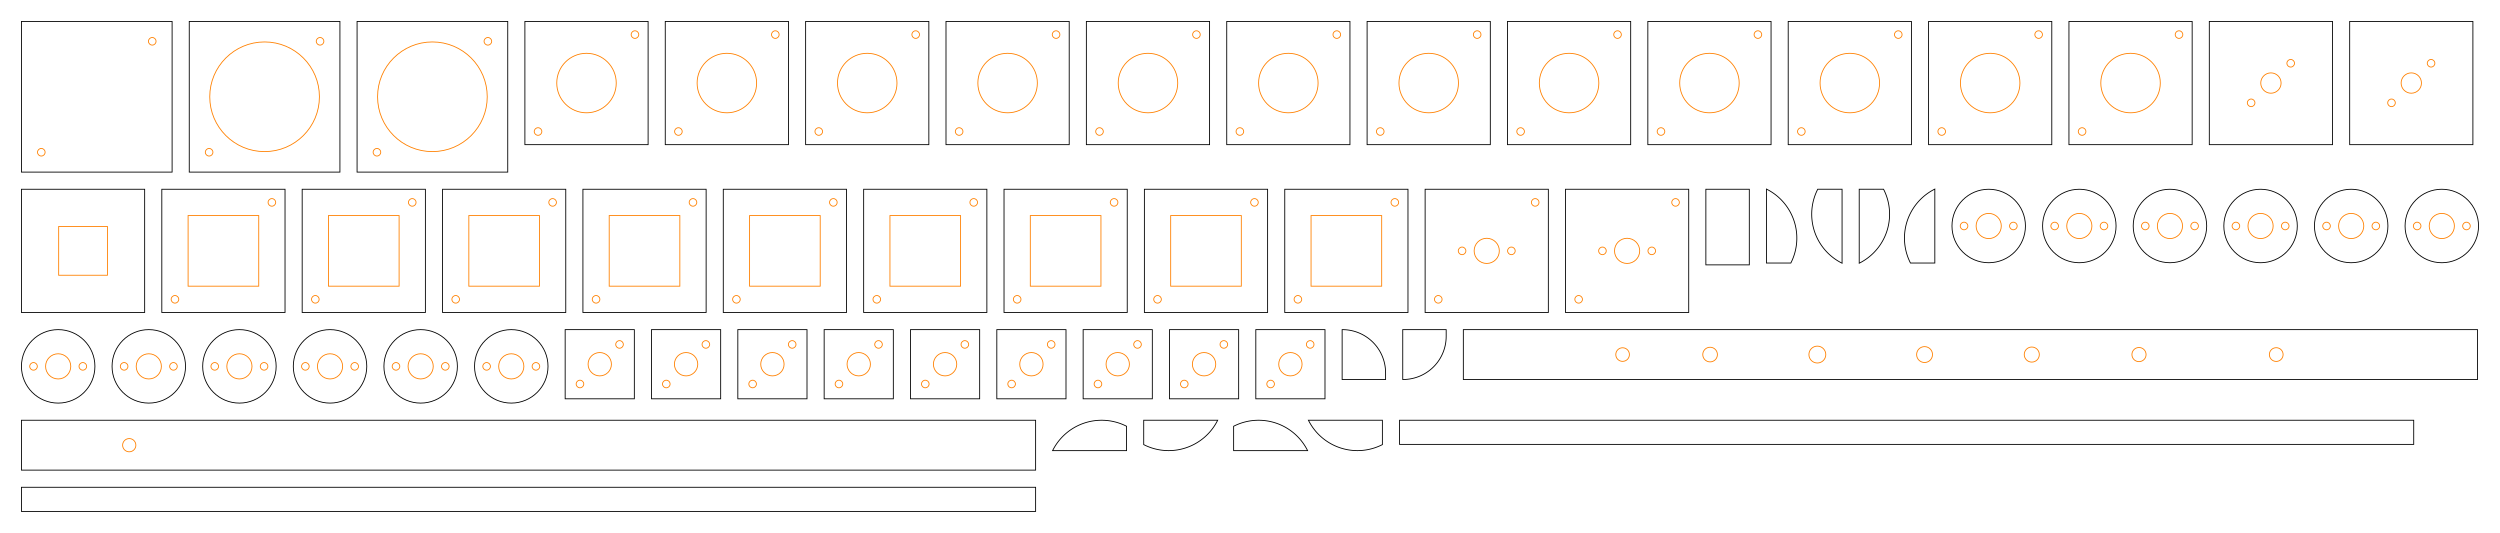
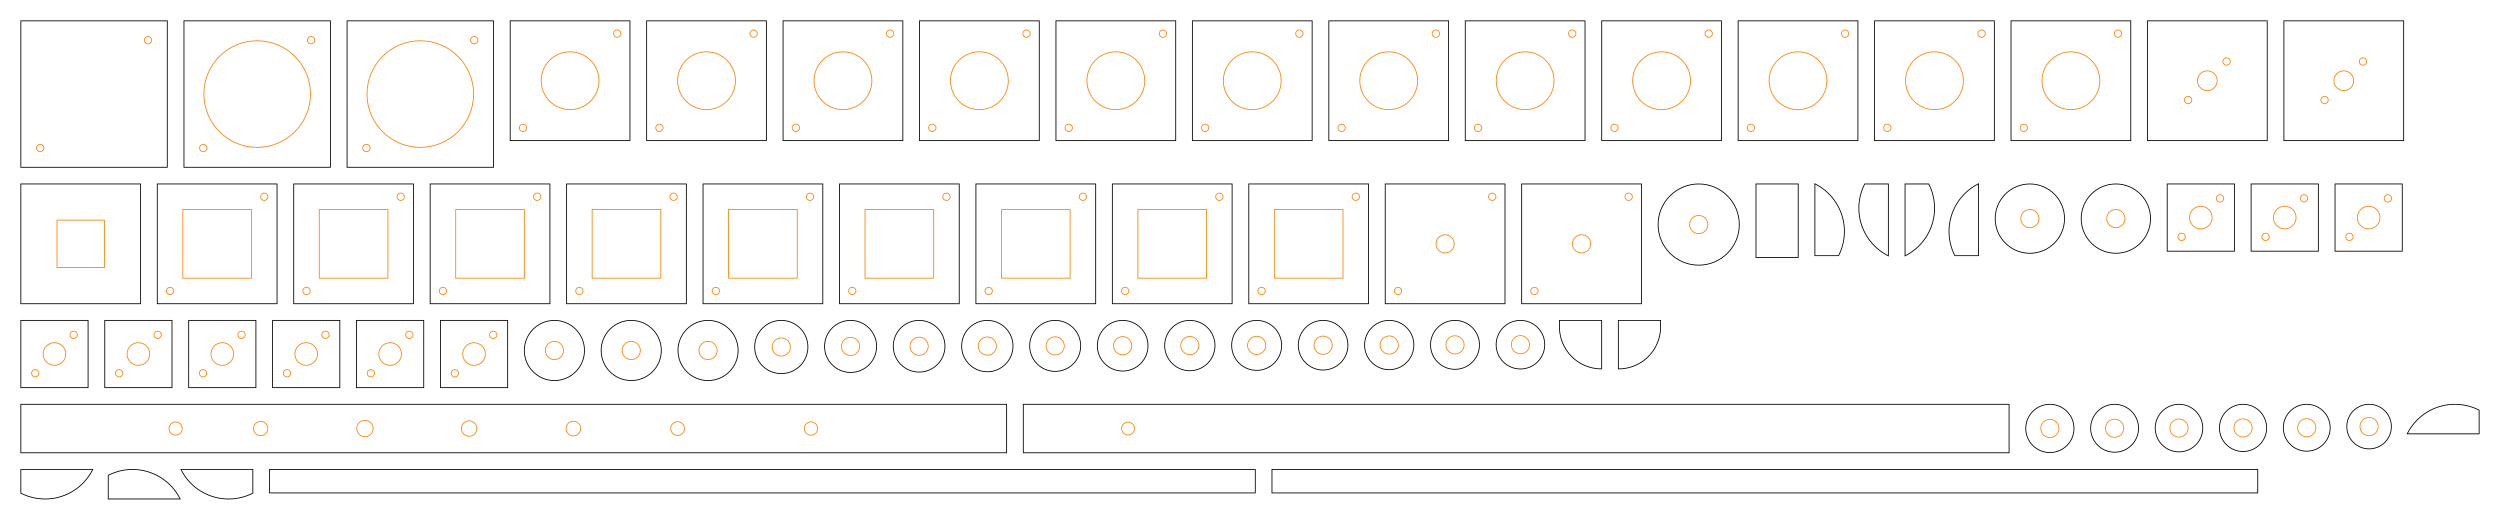
- <svg xmlns="http://www.w3.org/2000/svg" width="582.93mm" height="124.25mm" viewBox="0 0 582.93 124.25">
+ <svg xmlns="http://www.w3.org/2000/svg" width="599.72mm" height="124.70mm" viewBox="0 0 599.72 124.70">
  <g fill="none" stroke="#ff8000" stroke-width="0.2">
    <circle cx="35.499" cy="9.631" r="0.885" />
    <circle cx="9.631" cy="35.499" r="0.885" />
    <circle cx="61.695" cy="22.565" r="12.785" />
    <circle cx="74.629" cy="9.631" r="0.885" />
    <circle cx="48.761" cy="35.499" r="0.885" />
    <circle cx="100.825" cy="22.565" r="12.785" />
    <circle cx="113.759" cy="9.631" r="0.885" />
    <circle cx="87.891" cy="35.499" r="0.885" />
    <circle cx="136.755" cy="19.365" r="6.935" />
    <circle cx="148.055" cy="8.065" r="0.885" />
    <circle cx="125.455" cy="30.665" r="0.885" />
    <circle cx="169.485" cy="19.365" r="6.935" />
    <circle cx="180.785" cy="8.065" r="0.885" />
    <circle cx="158.185" cy="30.665" r="0.885" />
    <circle cx="202.215" cy="19.365" r="6.935" />
    <circle cx="213.515" cy="8.065" r="0.885" />
    <circle cx="190.915" cy="30.665" r="0.885" />
    <circle cx="234.945" cy="19.365" r="6.935" />
    <circle cx="246.245" cy="8.065" r="0.885" />
    <circle cx="223.645" cy="30.665" r="0.885" />
    <circle cx="267.675" cy="19.365" r="6.935" />
    <circle cx="278.975" cy="8.065" r="0.885" />
    <circle cx="256.375" cy="30.665" r="0.885" />
    <circle cx="300.405" cy="19.365" r="6.935" />
    <circle cx="311.705" cy="8.065" r="0.885" />
    <circle cx="289.105" cy="30.665" r="0.885" />
    <circle cx="333.135" cy="19.365" r="6.935" />
    <circle cx="344.435" cy="8.065" r="0.885" />
    <circle cx="321.835" cy="30.665" r="0.885" />
    <circle cx="365.865" cy="19.365" r="6.935" />
    <circle cx="377.165" cy="8.065" r="0.885" />
    <circle cx="354.565" cy="30.665" r="0.885" />
    <circle cx="398.595" cy="19.365" r="6.935" />
    <circle cx="409.895" cy="8.065" r="0.885" />
    <circle cx="387.295" cy="30.665" r="0.885" />
    <circle cx="431.325" cy="19.365" r="6.935" />
    <circle cx="442.625" cy="8.065" r="0.885" />
    <circle cx="420.025" cy="30.665" r="0.885" />
    <circle cx="464.055" cy="19.365" r="6.935" />
    <circle cx="475.355" cy="8.065" r="0.885" />
    <circle cx="452.755" cy="30.665" r="0.885" />
    <circle cx="496.785" cy="19.365" r="6.935" />
    <circle cx="508.085" cy="8.065" r="0.885" />
    <circle cx="485.485" cy="30.665" r="0.885" />
    <circle cx="529.515" cy="19.365" r="2.370" />
    <circle cx="534.128" cy="14.752" r="0.885" />
    <circle cx="524.902" cy="23.978" r="0.885" />
    <circle cx="562.245" cy="19.365" r="2.370" />
    <circle cx="566.858" cy="14.752" r="0.885" />
    <circle cx="557.632" cy="23.978" r="0.885" />
    <path d="M 25.050,52.810 L 25.050,64.180 L 13.680,64.180 L 13.680,52.810 Z" />
    <path d="M 60.330,50.260 L 60.330,66.730 L 43.860,66.730 L 43.860,50.260 Z" />
    <circle cx="63.395" cy="47.195" r="0.885" />
    <circle cx="40.795" cy="69.795" r="0.885" />
    <path d="M 93.060,50.260 L 93.060,66.730 L 76.590,66.730 L 76.590,50.260 Z" />
    <circle cx="96.125" cy="47.195" r="0.885" />
    <circle cx="73.525" cy="69.795" r="0.885" />
    <path d="M 125.790,50.260 L 125.790,66.730 L 109.320,66.730 L 109.320,50.260 Z" />
    <circle cx="128.855" cy="47.195" r="0.885" />
    <circle cx="106.255" cy="69.795" r="0.885" />
    <path d="M 158.520,50.260 L 158.520,66.730 L 142.050,66.730 L 142.050,50.260 Z" />
    <circle cx="161.585" cy="47.195" r="0.885" />
    <circle cx="138.985" cy="69.795" r="0.885" />
    <path d="M 191.250,50.260 L 191.250,66.730 L 174.780,66.730 L 174.780,50.260 Z" />
    <circle cx="194.315" cy="47.195" r="0.885" />
    <circle cx="171.715" cy="69.795" r="0.885" />
    <path d="M 223.980,50.260 L 223.980,66.730 L 207.510,66.730 L 207.510,50.260 Z" />
    <circle cx="227.045" cy="47.195" r="0.885" />
    <circle cx="204.445" cy="69.795" r="0.885" />
    <path d="M 256.710,50.260 L 256.710,66.730 L 240.240,66.730 L 240.240,50.260 Z" />
    <circle cx="259.775" cy="47.195" r="0.885" />
    <circle cx="237.175" cy="69.795" r="0.885" />
    <path d="M 289.440,50.260 L 289.440,66.730 L 272.970,66.730 L 272.970,50.260 Z" />
    <circle cx="292.505" cy="47.195" r="0.885" />
    <circle cx="269.905" cy="69.795" r="0.885" />
    <path d="M 322.170,50.260 L 322.170,66.730 L 305.700,66.730 L 305.700,50.260 Z" />
    <circle cx="325.235" cy="47.195" r="0.885" />
    <circle cx="302.635" cy="69.795" r="0.885" />
-     <circle cx="346.665" cy="58.495" r="2.935" />
+     <circle cx="346.665" cy="58.495" r="2.185" />
    <circle cx="357.965" cy="47.195" r="0.885" />
    <circle cx="335.365" cy="69.795" r="0.885" />
-     <circle cx="352.415" cy="58.495" r="0.885" />
-     <circle cx="340.915" cy="58.495" r="0.885" />
-     <circle cx="379.395" cy="58.495" r="2.935" />
+     <circle cx="379.395" cy="58.495" r="2.185" />
    <circle cx="390.695" cy="47.195" r="0.885" />
    <circle cx="368.095" cy="69.795" r="0.885" />
-     <circle cx="385.145" cy="58.495" r="0.885" />
-     <circle cx="373.645" cy="58.495" r="0.885" />
-     <circle cx="463.711" cy="52.695" r="2.935" />
-     <circle cx="469.461" cy="52.695" r="0.885" />
-     <circle cx="457.961" cy="52.695" r="0.885" />
-     <circle cx="484.841" cy="52.695" r="2.935" />
-     <circle cx="490.591" cy="52.695" r="0.885" />
-     <circle cx="479.091" cy="52.695" r="0.885" />
-     <circle cx="505.971" cy="52.695" r="2.935" />
-     <circle cx="511.721" cy="52.695" r="0.885" />
-     <circle cx="500.221" cy="52.695" r="0.885" />
-     <circle cx="527.101" cy="52.695" r="2.935" />
-     <circle cx="532.851" cy="52.695" r="0.885" />
-     <circle cx="521.351" cy="52.695" r="0.885" />
-     <circle cx="548.231" cy="52.695" r="2.935" />
-     <circle cx="553.981" cy="52.695" r="0.885" />
-     <circle cx="542.481" cy="52.695" r="0.885" />
-     <circle cx="569.361" cy="52.695" r="2.935" />
-     <circle cx="575.111" cy="52.695" r="0.885" />
-     <circle cx="563.611" cy="52.695" r="0.885" />
-     <circle cx="13.565" cy="85.425" r="2.935" />
-     <circle cx="19.315" cy="85.425" r="0.885" />
-     <circle cx="7.815" cy="85.425" r="0.885" />
-     <circle cx="34.695" cy="85.425" r="2.935" />
-     <circle cx="40.445" cy="85.425" r="0.885" />
-     <circle cx="28.945" cy="85.425" r="0.885" />
-     <circle cx="55.825" cy="85.425" r="2.935" />
-     <circle cx="61.575" cy="85.425" r="0.885" />
-     <circle cx="50.075" cy="85.425" r="0.885" />
-     <circle cx="76.955" cy="85.425" r="2.935" />
-     <circle cx="82.705" cy="85.425" r="0.885" />
-     <circle cx="71.205" cy="85.425" r="0.885" />
-     <circle cx="98.085" cy="85.425" r="2.935" />
-     <circle cx="103.835" cy="85.425" r="0.885" />
-     <circle cx="92.335" cy="85.425" r="0.885" />
-     <circle cx="119.215" cy="85.425" r="2.935" />
-     <circle cx="124.965" cy="85.425" r="0.885" />
-     <circle cx="113.465" cy="85.425" r="0.885" />
-     <circle cx="139.845" cy="84.925" r="2.720" />
-     <circle cx="144.458" cy="80.312" r="0.885" />
-     <circle cx="135.232" cy="89.538" r="0.885" />
-     <circle cx="159.975" cy="84.925" r="2.720" />
-     <circle cx="164.588" cy="80.312" r="0.885" />
-     <circle cx="155.362" cy="89.538" r="0.885" />
-     <circle cx="180.105" cy="84.925" r="2.720" />
-     <circle cx="184.718" cy="80.312" r="0.885" />
-     <circle cx="175.492" cy="89.538" r="0.885" />
-     <circle cx="200.235" cy="84.925" r="2.720" />
-     <circle cx="204.848" cy="80.312" r="0.885" />
-     <circle cx="195.622" cy="89.538" r="0.885" />
-     <circle cx="220.365" cy="84.925" r="2.720" />
-     <circle cx="224.978" cy="80.312" r="0.885" />
-     <circle cx="215.752" cy="89.538" r="0.885" />
-     <circle cx="240.495" cy="84.925" r="2.720" />
-     <circle cx="245.108" cy="80.312" r="0.885" />
-     <circle cx="235.882" cy="89.538" r="0.885" />
-     <circle cx="260.625" cy="84.925" r="2.720" />
-     <circle cx="265.238" cy="80.312" r="0.885" />
-     <circle cx="256.012" cy="89.538" r="0.885" />
-     <circle cx="280.755" cy="84.925" r="2.720" />
-     <circle cx="285.368" cy="80.312" r="0.885" />
-     <circle cx="276.142" cy="89.538" r="0.885" />
-     <circle cx="300.885" cy="84.925" r="2.720" />
-     <circle cx="305.498" cy="80.312" r="0.885" />
-     <circle cx="296.272" cy="89.538" r="0.885" />
-     <circle cx="530.755" cy="82.675" r="1.601" />
-     <circle cx="498.755" cy="82.675" r="1.649" />
-     <circle cx="473.755" cy="82.675" r="1.757" />
-     <circle cx="448.755" cy="82.675" r="1.852" />
-     <circle cx="423.755" cy="82.675" r="1.967" />
-     <circle cx="398.745" cy="82.675" r="1.707" />
-     <circle cx="378.345" cy="82.675" r="1.587" />
-     <circle cx="30.135" cy="103.805" r="1.543" />
+     <circle cx="407.500" cy="53.870" r="2.185" />
+     <circle cx="486.941" cy="52.445" r="2.185" />
+     <circle cx="507.571" cy="52.445" r="2.185" />
+     <circle cx="527.951" cy="52.195" r="2.720" />
+     <circle cx="532.564" cy="47.582" r="0.885" />
+     <circle cx="523.337" cy="56.808" r="0.885" />
+     <circle cx="548.081" cy="52.195" r="2.720" />
+     <circle cx="552.694" cy="47.582" r="0.885" />
+     <circle cx="543.467" cy="56.808" r="0.885" />
+     <circle cx="568.211" cy="52.195" r="2.720" />
+     <circle cx="572.824" cy="47.582" r="0.885" />
+     <circle cx="563.597" cy="56.808" r="0.885" />
+     <circle cx="13.065" cy="84.925" r="2.720" />
+     <circle cx="17.678" cy="80.312" r="0.885" />
+     <circle cx="8.452" cy="89.538" r="0.885" />
+     <circle cx="33.195" cy="84.925" r="2.720" />
+     <circle cx="37.808" cy="80.312" r="0.885" />
+     <circle cx="28.582" cy="89.538" r="0.885" />
+     <circle cx="53.325" cy="84.925" r="2.720" />
+     <circle cx="57.938" cy="80.312" r="0.885" />
+     <circle cx="48.712" cy="89.538" r="0.885" />
+     <circle cx="73.455" cy="84.925" r="2.720" />
+     <circle cx="78.068" cy="80.312" r="0.885" />
+     <circle cx="68.842" cy="89.538" r="0.885" />
+     <circle cx="93.585" cy="84.925" r="2.720" />
+     <circle cx="98.198" cy="80.312" r="0.885" />
+     <circle cx="88.972" cy="89.538" r="0.885" />
+     <circle cx="113.715" cy="84.925" r="2.720" />
+     <circle cx="118.328" cy="80.312" r="0.885" />
+     <circle cx="109.102" cy="89.538" r="0.885" />
+     <circle cx="132.995" cy="84.075" r="2.185" />
+     <circle cx="151.425" cy="84.075" r="2.185" />
+     <circle cx="169.855" cy="84.075" r="2.185" />
+     <circle cx="187.422" cy="83.244" r="2.185" />
+     <circle cx="204.045" cy="83.102" r="2.185" />
+     <circle cx="220.487" cy="83.060" r="2.185" />
+     <circle cx="236.846" cy="83.019" r="2.185" />
+     <circle cx="253.123" cy="82.977" r="2.185" />
+     <circle cx="269.316" cy="82.936" r="2.185" />
+     <circle cx="285.426" cy="82.895" r="2.185" />
+     <circle cx="301.454" cy="82.853" r="2.185" />
+     <circle cx="317.398" cy="82.812" r="2.185" />
+     <circle cx="333.259" cy="82.770" r="2.185" />
+     <circle cx="349.038" cy="82.729" r="2.185" />
+     <circle cx="364.733" cy="82.687" r="2.185" />
+     <circle cx="194.545" cy="102.805" r="1.601" />
+     <circle cx="162.545" cy="102.805" r="1.649" />
+     <circle cx="137.545" cy="102.805" r="1.757" />
+     <circle cx="112.545" cy="102.805" r="1.852" />
+     <circle cx="87.545" cy="102.805" r="1.967" />
+     <circle cx="62.535" cy="102.805" r="1.707" />
+     <circle cx="42.135" cy="102.805" r="1.587" />
+     <circle cx="270.612" cy="102.805" r="1.543" />
+     <circle cx="491.740" cy="102.776" r="2.185" />
+     <circle cx="507.269" cy="102.734" r="2.185" />
+     <circle cx="522.715" cy="102.693" r="2.185" />
+     <circle cx="538.079" cy="102.651" r="2.185" />
+     <circle cx="553.359" cy="102.610" r="2.185" />
+     <circle cx="568.316" cy="102.335" r="2.185" />
  </g>
  <g fill="none" stroke="#000000" stroke-width="0.2">
    <path d="M 40.130,5.000 L 40.130,40.130 L 5.000,40.130 L 5.000,5.000 Z" />
    <path d="M 79.260,5.000 L 79.260,40.130 L 44.130,40.130 L 44.130,5.000 Z" />
    <path d="M 118.390,5.000 L 118.390,40.130 L 83.260,40.130 L 83.260,5.000 Z" />
    <path d="M 151.120,5.000 L 151.120,33.730 L 122.390,33.730 L 122.390,5.000 Z" />
    <path d="M 183.850,5.000 L 183.850,33.730 L 155.120,33.730 L 155.120,5.000 Z" />
    <path d="M 216.580,5.000 L 216.580,33.730 L 187.850,33.730 L 187.850,5.000 Z" />
    <path d="M 249.310,5.000 L 249.310,33.730 L 220.580,33.730 L 220.580,5.000 Z" />
    <path d="M 282.040,5.000 L 282.040,33.730 L 253.310,33.730 L 253.310,5.000 Z" />
    <path d="M 314.770,5.000 L 314.770,33.730 L 286.040,33.730 L 286.040,5.000 Z" />
    <path d="M 347.500,5.000 L 347.500,33.730 L 318.770,33.730 L 318.770,5.000 Z" />
    <path d="M 380.230,5.000 L 380.230,33.730 L 351.500,33.730 L 351.500,5.000 Z" />
    <path d="M 412.960,5.000 L 412.960,33.730 L 384.230,33.730 L 384.230,5.000 Z" />
    <path d="M 445.690,5.000 L 445.690,33.730 L 416.960,33.730 L 416.960,5.000 Z" />
    <path d="M 478.420,5.000 L 478.420,33.730 L 449.690,33.730 L 449.690,5.000 Z" />
    <path d="M 511.150,5.000 L 511.150,33.730 L 482.420,33.730 L 482.420,5.000 Z" />
    <path d="M 543.880,5.000 L 543.880,33.730 L 515.150,33.730 L 515.150,5.000 Z" />
    <path d="M 576.610,5.000 L 576.610,33.730 L 547.880,33.730 L 547.880,5.000 Z" />
    <path d="M 33.730,44.130 L 33.730,72.860 L 5.000,72.860 L 5.000,44.130 Z" />
    <path d="M 66.460,44.130 L 66.460,72.860 L 37.730,72.860 L 37.730,44.130 Z" />
    <path d="M 99.190,44.130 L 99.190,72.860 L 70.460,72.860 L 70.460,44.130 Z" />
    <path d="M 131.920,44.130 L 131.920,72.860 L 103.190,72.860 L 103.190,44.130 Z" />
    <path d="M 164.650,44.130 L 164.650,72.860 L 135.920,72.860 L 135.920,44.130 Z" />
    <path d="M 197.380,44.130 L 197.380,72.860 L 168.650,72.860 L 168.650,44.130 Z" />
    <path d="M 230.110,44.130 L 230.110,72.860 L 201.380,72.860 L 201.380,44.130 Z" />
    <path d="M 262.840,44.130 L 262.840,72.860 L 234.110,72.860 L 234.110,44.130 Z" />
    <path d="M 295.570,44.130 L 295.570,72.860 L 266.840,72.860 L 266.840,44.130 Z" />
    <path d="M 328.300,44.130 L 328.300,72.860 L 299.570,72.860 L 299.570,44.130 Z" />
    <path d="M 361.030,44.130 L 361.030,72.860 L 332.300,72.860 L 332.300,44.130 Z" />
    <path d="M 393.760,44.130 L 393.760,72.860 L 365.030,72.860 L 365.030,44.130 Z" />
-     <path d="M 397.760,44.130 L 407.890,44.130 L 407.890,61.760 L 397.760,61.760 Z" />
-     <path d="M 411.890,61.334 L 411.890,44.088 L 412.280,44.292 L 412.572,44.455 L 412.860,44.626 L 413.142,44.804 L 413.421,44.989 L 413.694,45.181 L 413.962,45.381 L 414.225,45.587 L 414.482,45.801 L 414.733,46.021 L 414.979,46.247 L 415.219,46.480 L 415.452,46.719 L 415.679,46.964 L 415.900,47.215 L 416.114,47.472 L 416.321,47.734 L 416.522,48.001 L 416.715,48.274 L 416.901,48.552 L 417.080,48.834 L 417.251,49.121 L 417.415,49.412 L 417.571,49.708 L 417.719,50.007 L 417.859,50.311 L 417.992,50.617 L 418.116,50.928 L 418.232,51.241 L 418.340,51.557 L 418.439,51.876 L 418.530,52.198 L 418.613,52.522 L 418.687,52.847 L 418.753,53.175 L 418.810,53.504 L 418.858,53.835 L 418.898,54.167 L 418.929,54.500 L 418.952,54.833 L 418.965,55.167 L 418.970,55.501 L 418.966,55.835 L 418.953,56.169 L 418.932,56.503 L 418.902,56.835 L 418.863,57.167 L 418.816,57.498 L 418.759,57.828 L 418.695,58.155 L 418.621,58.481 L 418.540,58.806 L 418.449,59.127 L 418.351,59.447 L 418.244,59.763 L 418.128,60.077 L 418.005,60.387 L 417.874,60.695 L 417.734,60.998 L 417.569,61.334 Z" />
-     <path d="M 429.518,44.130 L 429.518,61.376 L 429.128,61.172 L 428.836,61.009 L 428.548,60.838 L 428.265,60.660 L 427.987,60.475 L 427.714,60.282 L 427.446,60.083 L 427.183,59.876 L 426.926,59.663 L 426.675,59.443 L 426.429,59.217 L 426.189,58.984 L 425.956,58.745 L 425.729,58.500 L 425.508,58.249 L 425.294,57.992 L 425.087,57.730 L 424.886,57.462 L 424.693,57.190 L 424.507,56.912 L 424.328,56.630 L 424.157,56.343 L 423.993,56.051 L 423.837,55.756 L 423.689,55.456 L 423.549,55.153 L 423.416,54.846 L 423.292,54.536 L 423.176,54.223 L 423.068,53.906 L 422.969,53.587 L 422.877,53.266 L 422.795,52.942 L 422.721,52.616 L 422.655,52.289 L 422.598,51.959 L 422.549,51.629 L 422.510,51.297 L 422.479,50.964 L 422.456,50.631 L 422.443,50.297 L 422.438,49.963 L 422.442,49.629 L 422.454,49.295 L 422.476,48.961 L 422.506,48.628 L 422.545,48.296 L 422.592,47.966 L 422.648,47.636 L 422.713,47.308 L 422.786,46.982 L 422.868,46.658 L 422.959,46.336 L 423.057,46.017 L 423.164,45.701 L 423.279,45.387 L 423.403,45.076 L 423.534,44.769 L 423.674,44.465 L 423.839,44.130 Z" />
-     <path d="M 439.197,44.130 L 439.362,44.465 L 439.502,44.769 L 439.633,45.076 L 439.756,45.387 L 439.872,45.701 L 439.979,46.017 L 440.077,46.336 L 440.168,46.658 L 440.249,46.982 L 440.323,47.308 L 440.387,47.636 L 440.444,47.966 L 440.491,48.296 L 440.530,48.628 L 440.560,48.961 L 440.581,49.295 L 440.594,49.629 L 440.598,49.963 L 440.593,50.297 L 440.579,50.631 L 440.557,50.964 L 440.526,51.297 L 440.486,51.629 L 440.438,51.959 L 440.381,52.289 L 440.315,52.616 L 440.241,52.942 L 440.158,53.266 L 440.067,53.587 L 439.968,53.906 L 439.860,54.223 L 439.744,54.536 L 439.619,54.846 L 439.487,55.153 L 439.347,55.456 L 439.199,55.756 L 439.043,56.051 L 438.879,56.343 L 438.708,56.630 L 438.529,56.912 L 438.343,57.190 L 438.150,57.462 L 437.949,57.730 L 437.742,57.992 L 437.528,58.249 L 437.307,58.500 L 437.080,58.745 L 436.847,58.984 L 436.607,59.217 L 436.361,59.443 L 436.110,59.663 L 435.852,59.876 L 435.590,60.083 L 435.322,60.282 L 435.049,60.475 L 434.770,60.660 L 434.488,60.838 L 434.200,61.009 L 433.908,61.172 L 433.518,61.376 L 433.518,44.130 Z" />
-     <path d="M 445.467,61.334 L 445.302,60.998 L 445.162,60.695 L 445.031,60.387 L 444.907,60.077 L 444.792,59.763 L 444.685,59.447 L 444.586,59.127 L 444.496,58.806 L 444.414,58.481 L 444.341,58.155 L 444.276,57.828 L 444.220,57.498 L 444.173,57.167 L 444.134,56.835 L 444.104,56.503 L 444.082,56.169 L 444.070,55.835 L 444.066,55.501 L 444.071,55.167 L 444.084,54.833 L 444.107,54.500 L 444.138,54.167 L 444.177,53.835 L 444.226,53.504 L 444.283,53.175 L 444.348,52.847 L 444.423,52.522 L 444.505,52.198 L 444.597,51.876 L 444.696,51.557 L 444.804,51.241 L 444.920,50.928 L 445.044,50.617 L 445.177,50.311 L 445.317,50.007 L 445.465,49.708 L 445.621,49.412 L 445.785,49.121 L 445.956,48.834 L 446.135,48.552 L 446.321,48.274 L 446.514,48.001 L 446.714,47.734 L 446.922,47.472 L 447.136,47.215 L 447.356,46.964 L 447.584,46.719 L 447.817,46.480 L 448.057,46.247 L 448.303,46.021 L 448.554,45.801 L 448.811,45.587 L 449.074,45.381 L 449.342,45.181 L 449.615,44.989 L 449.893,44.804 L 450.176,44.626 L 450.464,44.455 L 450.755,44.292 L 451.146,44.088 L 451.146,61.334 Z" />
-     <circle cx="463.711" cy="52.695" r="8.565" />
-     <circle cx="484.841" cy="52.695" r="8.565" />
-     <circle cx="505.971" cy="52.695" r="8.565" />
-     <circle cx="527.101" cy="52.695" r="8.565" />
-     <circle cx="548.231" cy="52.695" r="8.565" />
-     <circle cx="569.361" cy="52.695" r="8.565" />
-     <circle cx="13.565" cy="85.425" r="8.565" />
-     <circle cx="34.695" cy="85.425" r="8.565" />
-     <circle cx="55.825" cy="85.425" r="8.565" />
-     <circle cx="76.955" cy="85.425" r="8.565" />
-     <circle cx="98.085" cy="85.425" r="8.565" />
-     <circle cx="119.215" cy="85.425" r="8.565" />
-     <path d="M 147.910,76.860 L 147.910,92.990 L 131.780,92.990 L 131.780,76.860 Z" />
-     <path d="M 168.040,76.860 L 168.040,92.990 L 151.910,92.990 L 151.910,76.860 Z" />
-     <path d="M 188.170,76.860 L 188.170,92.990 L 172.040,92.990 L 172.040,76.860 Z" />
-     <path d="M 208.300,76.860 L 208.300,92.990 L 192.170,92.990 L 192.170,76.860 Z" />
-     <path d="M 228.430,76.860 L 228.430,92.990 L 212.300,92.990 L 212.300,76.860 Z" />
-     <path d="M 248.560,76.860 L 248.560,92.990 L 232.430,92.990 L 232.430,76.860 Z" />
-     <path d="M 268.690,76.860 L 268.690,92.990 L 252.560,92.990 L 252.560,76.860 Z" />
-     <path d="M 288.820,76.860 L 288.820,92.990 L 272.690,92.990 L 272.690,76.860 Z" />
-     <path d="M 308.950,76.860 L 308.950,92.990 L 292.820,92.990 L 292.820,76.860 Z" />
-     <path d="M 323.080,88.490 L 323.080,86.924 L 323.066,86.398 L 323.025,85.873 L 322.956,85.350 L 322.860,84.832 L 322.737,84.320 L 322.587,83.815 L 322.412,83.318 L 322.210,82.831 L 321.983,82.356 L 321.732,81.892 L 321.456,81.443 L 321.158,81.009 L 320.837,80.591 L 320.495,80.190 L 320.132,79.808 L 319.750,79.445 L 319.349,79.103 L 318.931,78.782 L 318.497,78.484 L 318.048,78.208 L 317.584,77.957 L 317.109,77.730 L 316.622,77.528 L 316.125,77.353 L 315.620,77.203 L 315.108,77.080 L 314.590,76.984 L 314.067,76.915 L 313.542,76.874 L 312.950,76.858 L 312.950,88.490 Z" />
-     <path d="M 327.080,76.860 L 327.080,88.492 L 327.672,88.476 L 328.197,88.435 L 328.720,88.366 L 329.238,88.270 L 329.750,88.147 L 330.255,87.997 L 330.752,87.822 L 331.239,87.620 L 331.714,87.393 L 332.178,87.142 L 332.627,86.866 L 333.061,86.568 L 333.479,86.247 L 333.880,85.905 L 334.262,85.542 L 334.625,85.160 L 334.967,84.759 L 335.288,84.341 L 335.586,83.907 L 335.862,83.458 L 336.113,82.994 L 336.340,82.519 L 336.542,82.032 L 336.717,81.535 L 336.867,81.030 L 336.990,80.518 L 337.086,80.000 L 337.155,79.477 L 337.196,78.952 L 337.210,78.426 L 337.210,76.860 Z" />
-     <path d="M 341.210,76.860 L 577.687,76.860 L 577.687,88.490 L 341.210,88.490 Z" />
-     <path d="M 5.000,97.990 L 241.477,97.990 L 241.477,109.620 L 5.000,109.620 Z" />
-     <path d="M 262.681,105.070 L 245.435,105.070 L 245.639,104.680 L 245.802,104.388 L 245.973,104.100 L 246.150,103.818 L 246.336,103.539 L 246.528,103.266 L 246.728,102.998 L 246.934,102.735 L 247.148,102.478 L 247.368,102.227 L 247.594,101.981 L 247.827,101.741 L 248.066,101.508 L 248.311,101.281 L 248.562,101.060 L 248.819,100.846 L 249.081,100.639 L 249.348,100.438 L 249.621,100.245 L 249.899,100.059 L 250.181,99.880 L 250.468,99.709 L 250.759,99.545 L 251.055,99.389 L 251.354,99.241 L 251.658,99.101 L 251.964,98.968 L 252.275,98.844 L 252.588,98.728 L 252.904,98.620 L 253.223,98.521 L 253.545,98.430 L 253.869,98.347 L 254.194,98.273 L 254.522,98.207 L 254.851,98.150 L 255.182,98.102 L 255.514,98.062 L 255.847,98.031 L 256.180,98.008 L 256.514,97.995 L 256.848,97.990 L 257.182,97.994 L 257.516,98.007 L 257.850,98.028 L 258.182,98.058 L 258.514,98.097 L 258.845,98.144 L 259.175,98.201 L 259.502,98.265 L 259.828,98.339 L 260.152,98.420 L 260.474,98.511 L 260.794,98.609 L 261.110,98.716 L 261.424,98.832 L 261.734,98.955 L 262.042,99.086 L 262.345,99.226 L 262.681,99.391 Z" />
-     <path d="M 266.681,97.990 L 283.927,97.990 L 283.722,98.380 L 283.559,98.672 L 283.389,98.960 L 283.211,99.242 L 283.026,99.521 L 282.833,99.794 L 282.634,100.062 L 282.427,100.325 L 282.214,100.582 L 281.994,100.833 L 281.767,101.079 L 281.534,101.319 L 281.295,101.552 L 281.050,101.779 L 280.799,102.000 L 280.543,102.214 L 280.281,102.421 L 280.013,102.622 L 279.740,102.815 L 279.463,103.001 L 279.181,103.180 L 278.894,103.351 L 278.602,103.515 L 278.307,103.671 L 278.007,103.819 L 277.704,103.959 L 277.397,104.092 L 277.087,104.216 L 276.773,104.332 L 276.457,104.440 L 276.138,104.539 L 275.817,104.630 L 275.493,104.713 L 275.167,104.787 L 274.839,104.853 L 274.510,104.910 L 274.179,104.958 L 273.848,104.998 L 273.515,105.029 L 273.181,105.052 L 272.848,105.065 L 272.513,105.070 L 272.179,105.066 L 271.845,105.053 L 271.512,105.032 L 271.179,105.002 L 270.847,104.963 L 270.516,104.916 L 270.187,104.859 L 269.859,104.795 L 269.533,104.721 L 269.209,104.640 L 268.887,104.549 L 268.568,104.451 L 268.251,104.344 L 267.938,104.228 L 267.627,104.105 L 267.320,103.974 L 267.016,103.834 L 266.681,103.669 Z" />
-     <path d="M 287.648,99.391 L 287.984,99.226 L 288.288,99.086 L 288.595,98.955 L 288.905,98.832 L 289.219,98.716 L 289.536,98.609 L 289.855,98.511 L 290.177,98.420 L 290.501,98.339 L 290.827,98.265 L 291.155,98.201 L 291.484,98.144 L 291.815,98.097 L 292.147,98.058 L 292.480,98.028 L 292.813,98.007 L 293.147,97.994 L 293.481,97.990 L 293.815,97.995 L 294.149,98.008 L 294.483,98.031 L 294.815,98.062 L 295.147,98.102 L 295.478,98.150 L 295.807,98.207 L 296.135,98.273 L 296.461,98.347 L 296.784,98.430 L 297.106,98.521 L 297.425,98.620 L 297.741,98.728 L 298.055,98.844 L 298.365,98.968 L 298.672,99.101 L 298.975,99.241 L 299.274,99.389 L 299.570,99.545 L 299.861,99.709 L 300.148,99.880 L 300.431,100.059 L 300.708,100.245 L 300.981,100.438 L 301.248,100.639 L 301.510,100.846 L 301.767,101.060 L 302.018,101.281 L 302.263,101.508 L 302.502,101.741 L 302.735,101.981 L 302.962,102.227 L 303.182,102.478 L 303.395,102.735 L 303.601,102.998 L 303.801,103.266 L 303.993,103.539 L 304.179,103.818 L 304.357,104.100 L 304.527,104.388 L 304.690,104.680 L 304.895,105.070 L 287.648,105.070 Z" />
-     <path d="M 322.334,103.669 L 321.998,103.834 L 321.695,103.974 L 321.388,104.105 L 321.077,104.228 L 320.763,104.344 L 320.447,104.451 L 320.127,104.549 L 319.806,104.640 L 319.482,104.721 L 319.156,104.795 L 318.828,104.859 L 318.498,104.916 L 318.168,104.963 L 317.836,105.002 L 317.503,105.032 L 317.169,105.053 L 316.835,105.066 L 316.501,105.070 L 316.167,105.065 L 315.833,105.052 L 315.500,105.029 L 315.167,104.998 L 314.835,104.958 L 314.505,104.910 L 314.175,104.853 L 313.848,104.787 L 313.522,104.713 L 313.198,104.630 L 312.877,104.539 L 312.558,104.440 L 312.241,104.332 L 311.928,104.216 L 311.618,104.092 L 311.311,103.959 L 311.008,103.819 L 310.708,103.671 L 310.412,103.515 L 310.121,103.351 L 309.834,103.180 L 309.552,103.001 L 309.274,102.815 L 309.002,102.622 L 308.734,102.421 L 308.472,102.214 L 308.215,102.000 L 307.964,101.779 L 307.719,101.552 L 307.480,101.319 L 307.247,101.079 L 307.021,100.833 L 306.801,100.582 L 306.588,100.325 L 306.381,100.062 L 306.181,99.794 L 305.989,99.521 L 305.804,99.242 L 305.626,98.960 L 305.455,98.672 L 305.292,98.380 L 305.088,97.990 L 322.334,97.990 Z" />
-     <path d="M 326.334,97.990 L 562.811,97.990 L 562.811,103.620 L 326.334,103.620 Z" />
-     <path d="M 5.000,113.620 L 241.477,113.620 L 241.477,119.250 L 5.000,119.250 Z" />
+     <circle cx="407.500" cy="53.870" r="9.740" />
+     <path d="M 421.240,44.130 L 431.370,44.130 L 431.370,61.760 L 421.240,61.760 Z" />
+     <path d="M 435.370,61.334 L 435.370,44.088 L 435.760,44.292 L 436.052,44.455 L 436.340,44.626 L 436.622,44.804 L 436.901,44.989 L 437.174,45.181 L 437.442,45.381 L 437.705,45.587 L 437.962,45.801 L 438.213,46.021 L 438.459,46.247 L 438.699,46.480 L 438.932,46.719 L 439.159,46.964 L 439.380,47.215 L 439.594,47.472 L 439.801,47.734 L 440.002,48.001 L 440.195,48.274 L 440.381,48.552 L 440.560,48.834 L 440.731,49.121 L 440.895,49.412 L 441.051,49.708 L 441.199,50.007 L 441.339,50.311 L 441.472,50.617 L 441.596,50.928 L 441.712,51.241 L 441.820,51.557 L 441.919,51.876 L 442.010,52.198 L 442.093,52.522 L 442.167,52.847 L 442.233,53.175 L 442.290,53.504 L 442.338,53.835 L 442.378,54.167 L 442.409,54.500 L 442.432,54.833 L 442.445,55.167 L 442.450,55.501 L 442.446,55.835 L 442.433,56.169 L 442.412,56.503 L 442.382,56.835 L 442.343,57.167 L 442.296,57.498 L 442.239,57.828 L 442.175,58.155 L 442.101,58.481 L 442.020,58.806 L 441.929,59.127 L 441.831,59.447 L 441.724,59.763 L 441.608,60.077 L 441.485,60.387 L 441.354,60.695 L 441.214,60.998 L 441.049,61.334 Z" />
+     <path d="M 452.998,44.130 L 452.998,61.376 L 452.608,61.172 L 452.316,61.009 L 452.028,60.838 L 451.745,60.660 L 451.467,60.475 L 451.194,60.282 L 450.926,60.083 L 450.663,59.876 L 450.406,59.663 L 450.155,59.443 L 449.909,59.217 L 449.669,58.984 L 449.436,58.745 L 449.209,58.500 L 448.988,58.249 L 448.774,57.992 L 448.567,57.730 L 448.366,57.462 L 448.173,57.190 L 447.987,56.912 L 447.808,56.630 L 447.637,56.343 L 447.473,56.051 L 447.317,55.756 L 447.169,55.456 L 447.029,55.153 L 446.896,54.846 L 446.772,54.536 L 446.656,54.223 L 446.548,53.906 L 446.449,53.587 L 446.357,53.266 L 446.275,52.942 L 446.201,52.616 L 446.135,52.289 L 446.078,51.959 L 446.029,51.629 L 445.990,51.297 L 445.959,50.964 L 445.936,50.631 L 445.923,50.297 L 445.918,49.963 L 445.922,49.629 L 445.934,49.295 L 445.956,48.961 L 445.986,48.628 L 446.025,48.296 L 446.072,47.966 L 446.128,47.636 L 446.193,47.308 L 446.266,46.982 L 446.348,46.658 L 446.439,46.336 L 446.537,46.017 L 446.644,45.701 L 446.759,45.387 L 446.883,45.076 L 447.014,44.769 L 447.154,44.465 L 447.319,44.130 Z" />
+     <path d="M 462.677,44.130 L 462.842,44.465 L 462.982,44.769 L 463.113,45.076 L 463.236,45.387 L 463.352,45.701 L 463.459,46.017 L 463.557,46.336 L 463.648,46.658 L 463.729,46.982 L 463.803,47.308 L 463.867,47.636 L 463.924,47.966 L 463.971,48.296 L 464.010,48.628 L 464.040,48.961 L 464.061,49.295 L 464.074,49.629 L 464.078,49.963 L 464.073,50.297 L 464.059,50.631 L 464.037,50.964 L 464.006,51.297 L 463.966,51.629 L 463.918,51.959 L 463.861,52.289 L 463.795,52.616 L 463.721,52.942 L 463.638,53.266 L 463.547,53.587 L 463.448,53.906 L 463.340,54.223 L 463.224,54.536 L 463.099,54.846 L 462.967,55.153 L 462.827,55.456 L 462.679,55.756 L 462.523,56.051 L 462.359,56.343 L 462.188,56.630 L 462.009,56.912 L 461.823,57.190 L 461.630,57.462 L 461.429,57.730 L 461.222,57.992 L 461.008,58.249 L 460.787,58.500 L 460.560,58.745 L 460.327,58.984 L 460.087,59.217 L 459.841,59.443 L 459.590,59.663 L 459.332,59.876 L 459.070,60.083 L 458.802,60.282 L 458.529,60.475 L 458.250,60.660 L 457.968,60.838 L 457.680,61.009 L 457.388,61.172 L 456.998,61.376 L 456.998,44.130 Z" />
+     <path d="M 468.947,61.334 L 468.782,60.998 L 468.642,60.695 L 468.511,60.387 L 468.387,60.077 L 468.272,59.763 L 468.165,59.447 L 468.066,59.127 L 467.976,58.806 L 467.894,58.481 L 467.821,58.155 L 467.756,57.828 L 467.700,57.498 L 467.653,57.167 L 467.614,56.835 L 467.584,56.503 L 467.562,56.169 L 467.550,55.835 L 467.546,55.501 L 467.551,55.167 L 467.564,54.833 L 467.587,54.500 L 467.618,54.167 L 467.657,53.835 L 467.706,53.504 L 467.763,53.175 L 467.828,52.847 L 467.903,52.522 L 467.985,52.198 L 468.077,51.876 L 468.176,51.557 L 468.284,51.241 L 468.400,50.928 L 468.524,50.617 L 468.657,50.311 L 468.797,50.007 L 468.945,49.708 L 469.101,49.412 L 469.265,49.121 L 469.436,48.834 L 469.615,48.552 L 469.801,48.274 L 469.994,48.001 L 470.194,47.734 L 470.402,47.472 L 470.616,47.215 L 470.836,46.964 L 471.064,46.719 L 471.297,46.480 L 471.537,46.247 L 471.783,46.021 L 472.034,45.801 L 472.291,45.587 L 472.554,45.381 L 472.822,45.181 L 473.095,44.989 L 473.373,44.804 L 473.656,44.626 L 473.944,44.455 L 474.235,44.292 L 474.626,44.088 L 474.626,61.334 Z" />
+     <circle cx="486.941" cy="52.445" r="8.315" />
+     <circle cx="507.571" cy="52.445" r="8.315" />
+     <path d="M 536.016,44.130 L 536.016,60.260 L 519.886,60.260 L 519.886,44.130 Z" />
+     <path d="M 556.146,44.130 L 556.146,60.260 L 540.016,60.260 L 540.016,44.130 Z" />
+     <path d="M 576.276,44.130 L 576.276,60.260 L 560.146,60.260 L 560.146,44.130 Z" />
+     <path d="M 21.130,76.860 L 21.130,92.990 L 5.000,92.990 L 5.000,76.860 Z" />
+     <path d="M 41.260,76.860 L 41.260,92.990 L 25.130,92.990 L 25.130,76.860 Z" />
+     <path d="M 61.390,76.860 L 61.390,92.990 L 45.260,92.990 L 45.260,76.860 Z" />
+     <path d="M 81.520,76.860 L 81.520,92.990 L 65.390,92.990 L 65.390,76.860 Z" />
+     <path d="M 101.650,76.860 L 101.650,92.990 L 85.520,92.990 L 85.520,76.860 Z" />
+     <path d="M 121.780,76.860 L 121.780,92.990 L 105.650,92.990 L 105.650,76.860 Z" />
+     <circle cx="132.995" cy="84.075" r="7.215" />
+     <circle cx="151.425" cy="84.075" r="7.215" />
+     <circle cx="169.855" cy="84.075" r="7.215" />
+     <circle cx="187.422" cy="83.244" r="6.384" />
+     <circle cx="204.045" cy="83.102" r="6.242" />
+     <circle cx="220.487" cy="83.060" r="6.200" />
+     <circle cx="236.846" cy="83.019" r="6.159" />
+     <circle cx="253.123" cy="82.977" r="6.117" />
+     <circle cx="269.316" cy="82.936" r="6.076" />
+     <circle cx="285.426" cy="82.895" r="6.035" />
+     <circle cx="301.454" cy="82.853" r="5.993" />
+     <circle cx="317.398" cy="82.812" r="5.952" />
+     <circle cx="333.259" cy="82.770" r="5.910" />
+     <circle cx="349.038" cy="82.729" r="5.869" />
+     <circle cx="364.733" cy="82.687" r="5.827" />
+     <path d="M 374.092,76.860 L 374.092,78.426 L 374.106,78.952 L 374.147,79.477 L 374.216,80.000 L 374.312,80.518 L 374.435,81.030 L 374.585,81.535 L 374.761,82.032 L 374.962,82.519 L 375.189,82.994 L 375.440,83.458 L 375.716,83.907 L 376.014,84.341 L 376.335,84.759 L 376.677,85.160 L 377.040,85.542 L 377.422,85.905 L 377.823,86.247 L 378.241,86.568 L 378.675,86.866 L 379.125,87.142 L 379.588,87.393 L 380.063,87.620 L 380.550,87.822 L 381.047,87.997 L 381.552,88.147 L 382.064,88.270 L 382.583,88.366 L 383.105,88.435 L 383.630,88.476 L 384.222,88.492 L 384.222,76.860 Z" />
+     <path d="M 388.222,76.860 L 388.222,88.492 L 388.814,88.476 L 389.339,88.435 L 389.862,88.366 L 390.380,88.270 L 390.892,88.147 L 391.397,87.997 L 391.894,87.822 L 392.381,87.620 L 392.856,87.393 L 393.320,87.142 L 393.769,86.866 L 394.203,86.568 L 394.621,86.247 L 395.022,85.905 L 395.404,85.542 L 395.767,85.160 L 396.109,84.759 L 396.430,84.341 L 396.728,83.907 L 397.004,83.458 L 397.255,82.994 L 397.482,82.519 L 397.684,82.032 L 397.859,81.535 L 398.009,81.030 L 398.132,80.518 L 398.228,80.000 L 398.297,79.477 L 398.338,78.952 L 398.352,78.426 L 398.352,76.860 Z" />
+     <path d="M 5.000,96.990 L 241.477,96.990 L 241.477,108.620 L 5.000,108.620 Z" />
+     <path d="M 245.477,96.990 L 481.954,96.990 L 481.954,108.620 L 245.477,108.620 Z" />
+     <circle cx="491.740" cy="102.776" r="5.786" />
+     <circle cx="507.269" cy="102.734" r="5.744" />
+     <circle cx="522.715" cy="102.693" r="5.703" />
+     <circle cx="538.079" cy="102.651" r="5.661" />
+     <circle cx="553.359" cy="102.610" r="5.620" />
+     <circle cx="568.316" cy="102.335" r="5.345" />
+     <path d="M 594.715,104.070 L 577.469,104.070 L 577.673,103.680 L 577.836,103.388 L 578.007,103.100 L 578.185,102.818 L 578.370,102.539 L 578.563,102.266 L 578.762,101.998 L 578.969,101.735 L 579.182,101.478 L 579.402,101.227 L 579.628,100.981 L 579.861,100.741 L 580.100,100.508 L 580.345,100.281 L 580.596,100.060 L 580.853,99.846 L 581.115,99.639 L 581.383,99.438 L 581.655,99.245 L 581.933,99.059 L 582.215,98.880 L 582.502,98.709 L 582.794,98.545 L 583.089,98.389 L 583.389,98.241 L 583.692,98.101 L 583.999,97.968 L 584.309,97.844 L 584.622,97.728 L 584.939,97.620 L 585.258,97.521 L 585.579,97.430 L 585.903,97.347 L 586.229,97.273 L 586.556,97.207 L 586.886,97.150 L 587.216,97.102 L 587.548,97.062 L 587.881,97.031 L 588.214,97.008 L 588.548,96.995 L 588.882,96.990 L 589.216,96.994 L 589.550,97.007 L 589.884,97.028 L 590.217,97.058 L 590.549,97.097 L 590.879,97.144 L 591.209,97.201 L 591.537,97.265 L 591.863,97.339 L 592.187,97.420 L 592.509,97.511 L 592.828,97.609 L 593.144,97.716 L 593.458,97.832 L 593.769,97.955 L 594.076,98.086 L 594.380,98.226 L 594.715,98.391 Z" />
+     <path d="M 5.000,112.620 L 22.246,112.620 L 22.042,113.010 L 21.879,113.302 L 21.708,113.590 L 21.530,113.872 L 21.345,114.151 L 21.152,114.424 L 20.953,114.692 L 20.746,114.955 L 20.533,115.212 L 20.313,115.463 L 20.087,115.709 L 19.854,115.949 L 19.615,116.182 L 19.370,116.409 L 19.119,116.630 L 18.862,116.844 L 18.600,117.051 L 18.332,117.252 L 18.060,117.445 L 17.782,117.631 L 17.500,117.810 L 17.213,117.981 L 16.921,118.145 L 16.626,118.301 L 16.326,118.449 L 16.023,118.589 L 15.716,118.722 L 15.406,118.846 L 15.093,118.962 L 14.776,119.070 L 14.457,119.169 L 14.136,119.260 L 13.812,119.343 L 13.486,119.417 L 13.159,119.483 L 12.829,119.540 L 12.499,119.588 L 12.167,119.628 L 11.834,119.659 L 11.501,119.682 L 11.167,119.695 L 10.833,119.700 L 10.499,119.696 L 10.165,119.683 L 9.831,119.662 L 9.498,119.632 L 9.166,119.593 L 8.836,119.546 L 8.506,119.489 L 8.178,119.425 L 7.852,119.351 L 7.528,119.270 L 7.206,119.179 L 6.887,119.081 L 6.571,118.974 L 6.257,118.858 L 5.946,118.735 L 5.639,118.604 L 5.335,118.464 L 5.000,118.299 Z" />
+     <path d="M 25.968,114.021 L 26.303,113.856 L 26.607,113.716 L 26.914,113.585 L 27.225,113.462 L 27.538,113.346 L 27.855,113.239 L 28.174,113.141 L 28.496,113.050 L 28.820,112.969 L 29.146,112.895 L 29.474,112.831 L 29.803,112.774 L 30.134,112.727 L 30.466,112.688 L 30.799,112.658 L 31.132,112.637 L 31.466,112.624 L 31.800,112.620 L 32.135,112.625 L 32.468,112.638 L 32.802,112.661 L 33.135,112.692 L 33.466,112.732 L 33.797,112.780 L 34.126,112.837 L 34.454,112.903 L 34.780,112.977 L 35.104,113.060 L 35.425,113.151 L 35.744,113.250 L 36.060,113.358 L 36.374,113.474 L 36.684,113.598 L 36.991,113.731 L 37.294,113.871 L 37.594,114.019 L 37.889,114.175 L 38.181,114.339 L 38.467,114.510 L 38.750,114.689 L 39.027,114.875 L 39.300,115.068 L 39.568,115.269 L 39.830,115.476 L 40.086,115.690 L 40.337,115.911 L 40.582,116.138 L 40.821,116.371 L 41.054,116.611 L 41.281,116.857 L 41.501,117.108 L 41.714,117.365 L 41.921,117.628 L 42.120,117.896 L 42.313,118.169 L 42.498,118.448 L 42.676,118.730 L 42.846,119.018 L 43.009,119.310 L 43.214,119.700 L 25.968,119.700 Z" />
+     <path d="M 60.653,118.299 L 60.318,118.464 L 60.014,118.604 L 59.707,118.735 L 59.396,118.858 L 59.083,118.974 L 58.766,119.081 L 58.447,119.179 L 58.125,119.270 L 57.801,119.351 L 57.475,119.425 L 57.147,119.489 L 56.818,119.546 L 56.487,119.593 L 56.155,119.632 L 55.822,119.662 L 55.489,119.683 L 55.155,119.696 L 54.821,119.700 L 54.486,119.695 L 54.152,119.682 L 53.819,119.659 L 53.486,119.628 L 53.155,119.588 L 52.824,119.540 L 52.495,119.483 L 52.167,119.417 L 51.841,119.343 L 51.517,119.260 L 51.196,119.169 L 50.877,119.070 L 50.561,118.962 L 50.247,118.846 L 49.937,118.722 L 49.630,118.589 L 49.327,118.449 L 49.027,118.301 L 48.732,118.145 L 48.440,117.981 L 48.153,117.810 L 47.871,117.631 L 47.593,117.445 L 47.321,117.252 L 47.053,117.051 L 46.791,116.844 L 46.535,116.630 L 46.284,116.409 L 46.039,116.182 L 45.799,115.949 L 45.567,115.709 L 45.340,115.463 L 45.120,115.212 L 44.907,114.955 L 44.700,114.692 L 44.501,114.424 L 44.308,114.151 L 44.123,113.872 L 43.945,113.590 L 43.775,113.302 L 43.612,113.010 L 43.407,112.620 L 60.653,112.620 Z" />
+     <path d="M 64.653,112.620 L 301.130,112.620 L 301.130,118.250 L 64.653,118.250 Z" />
+     <path d="M 305.130,112.620 L 541.607,112.620 L 541.607,118.250 L 305.130,118.250 Z" />
  </g>
</svg>
